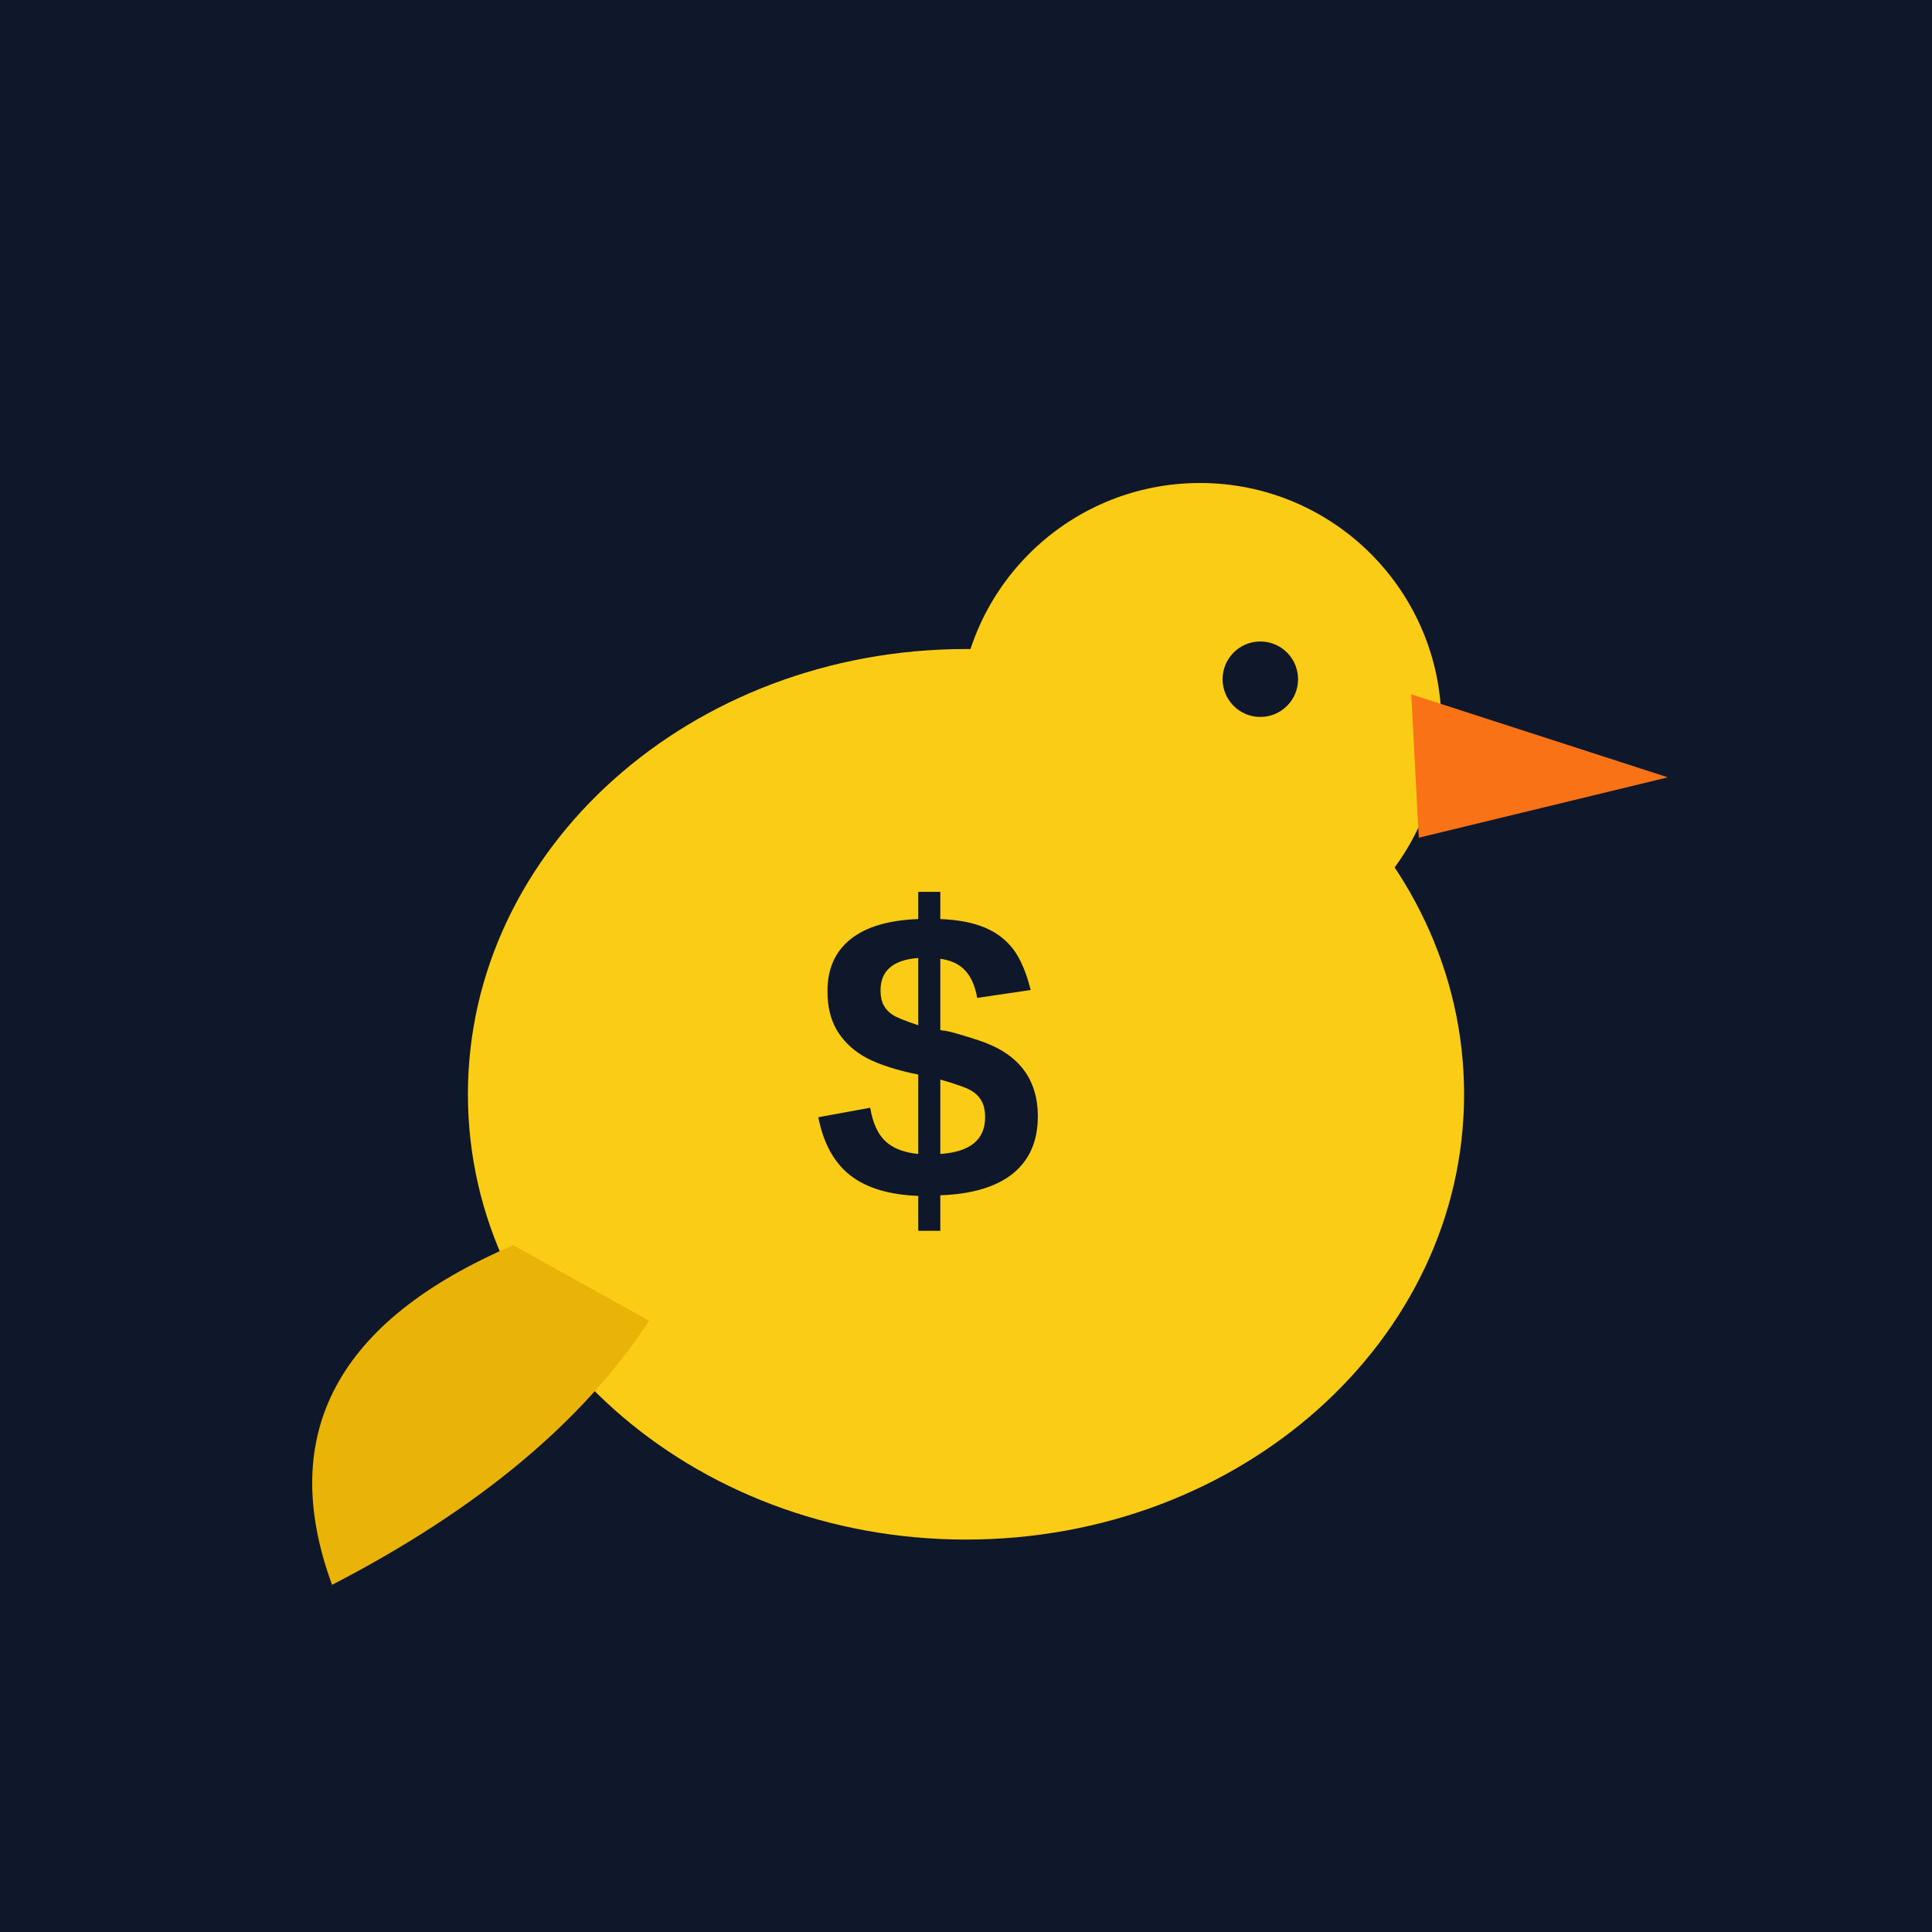
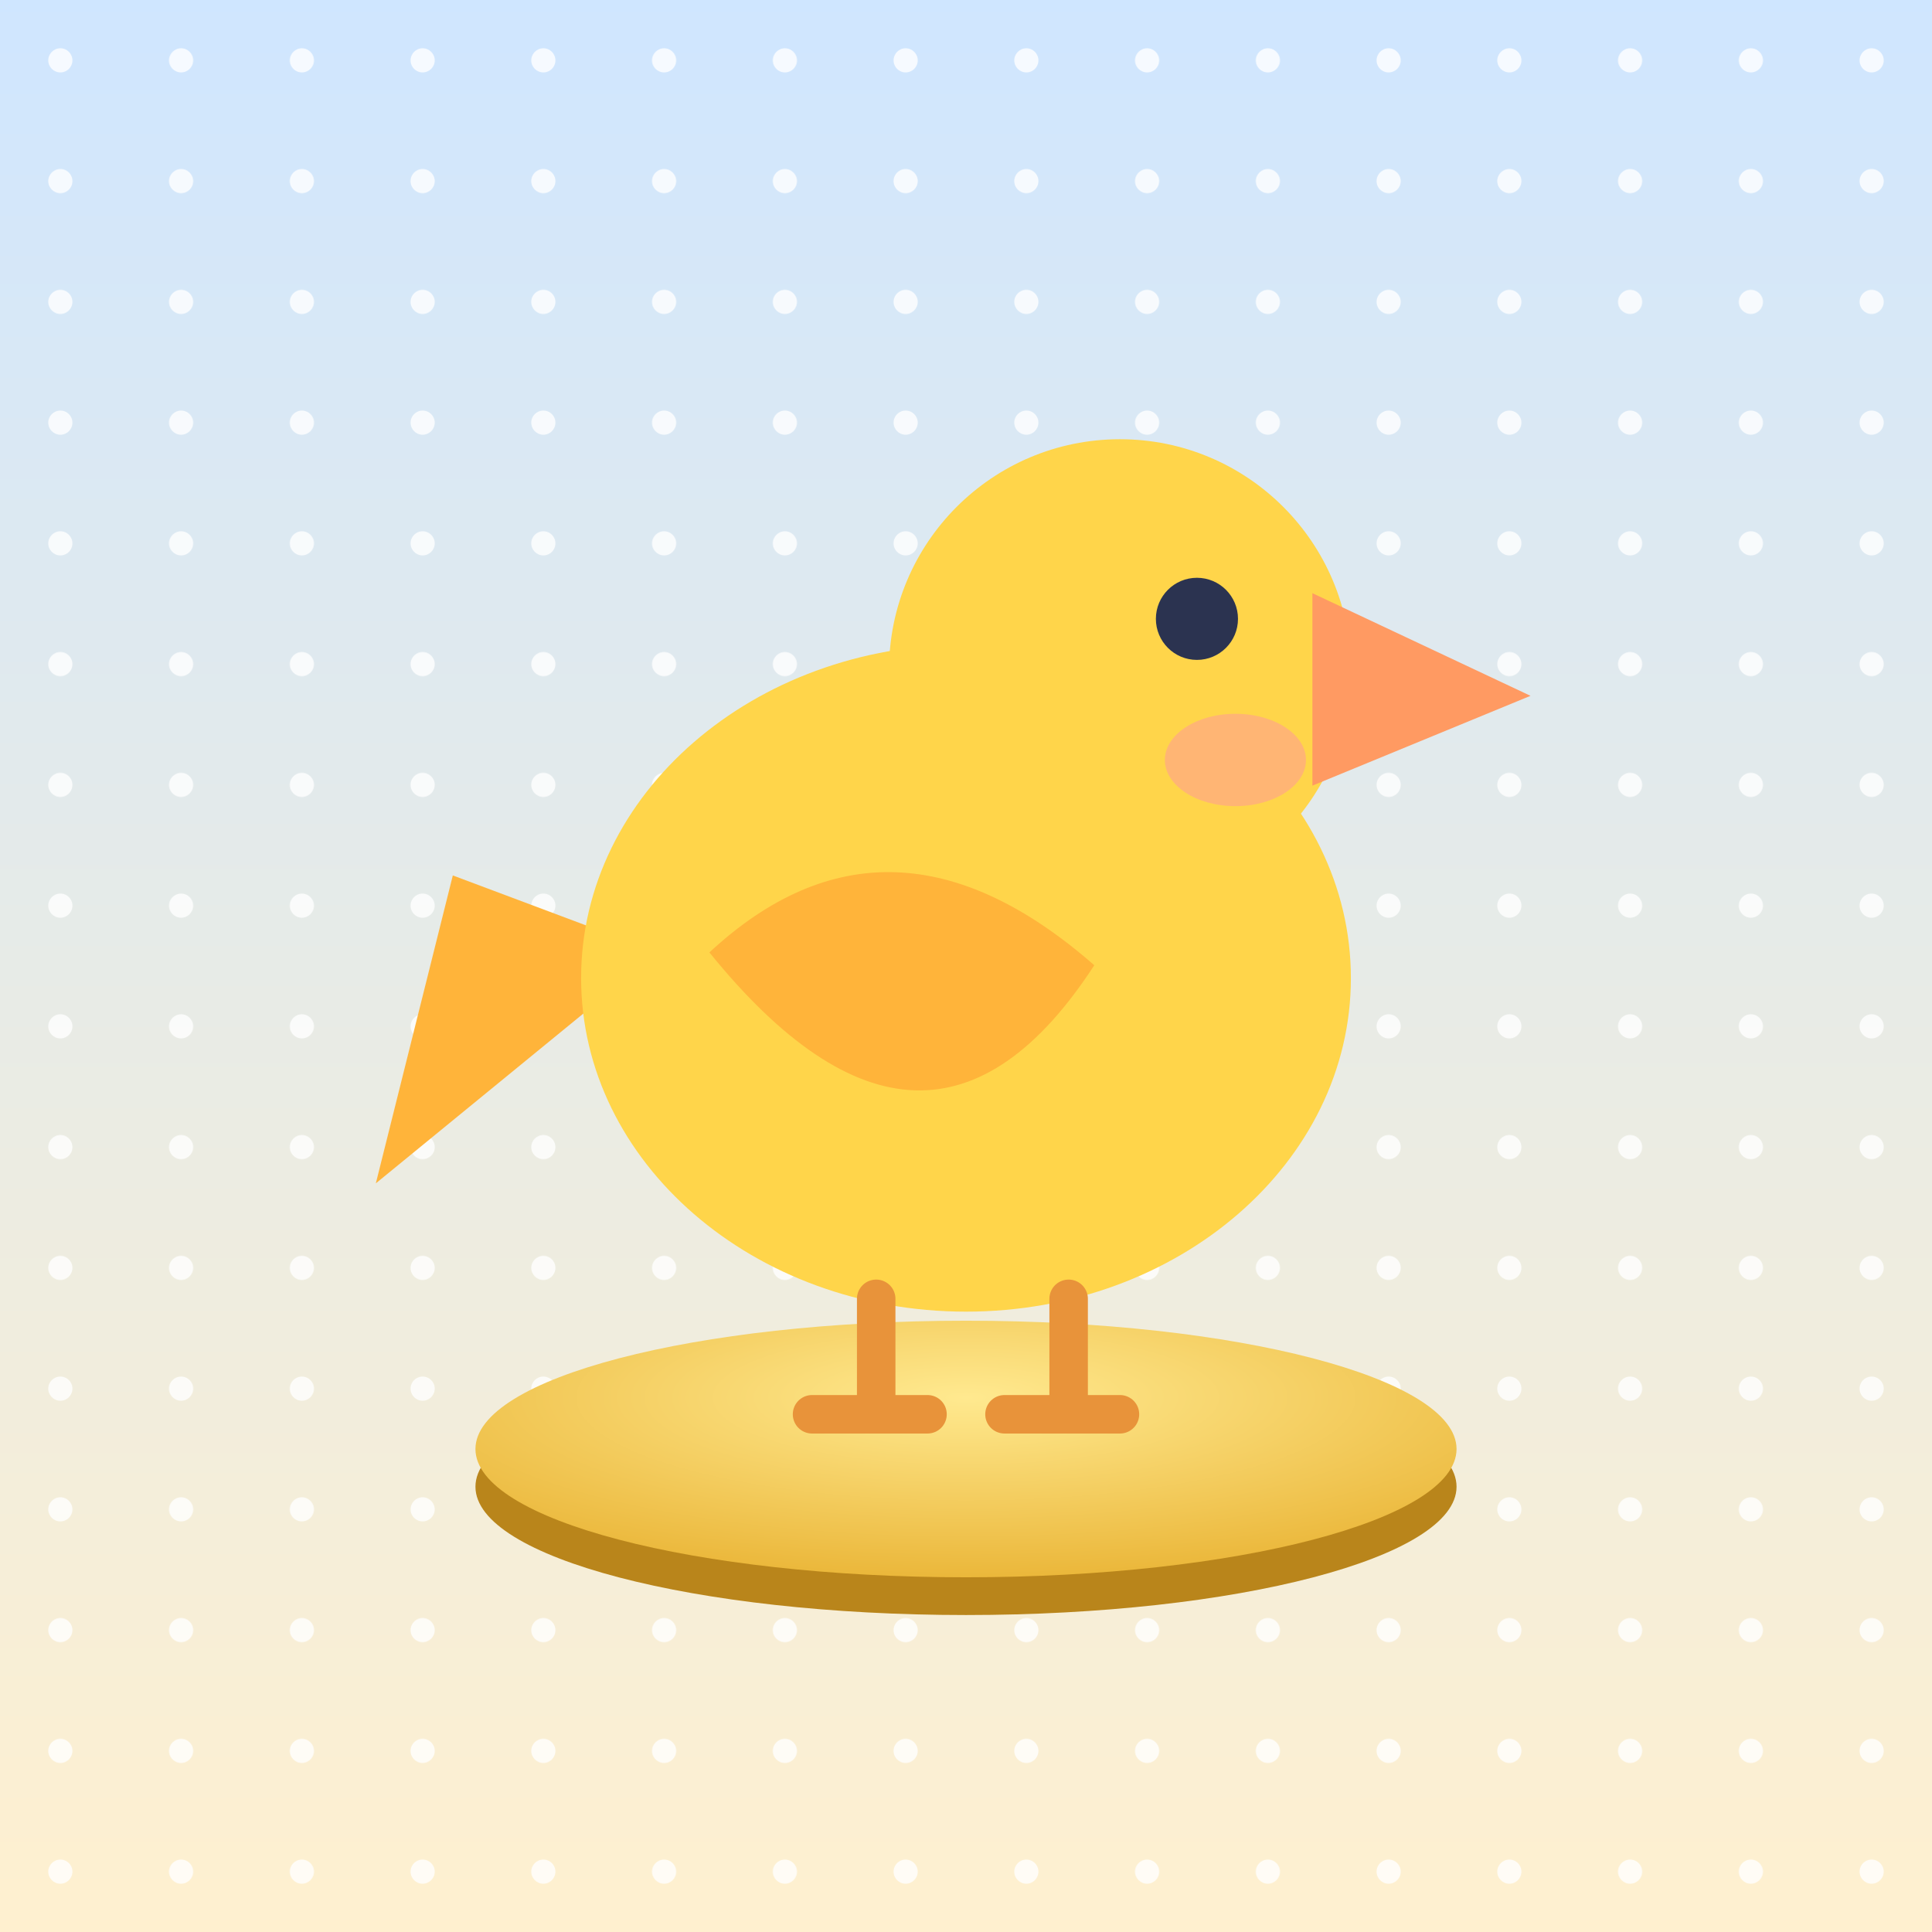
<svg xmlns="http://www.w3.org/2000/svg" viewBox="0 0 512 512">
-   <rect width="512" height="512" fill="#0f172a" />
-   <g transform="translate(256 270)">
-     <ellipse cx="0" cy="20" rx="132" ry="118" fill="#facc15" />
-     <circle cx="62" cy="-78" r="64" fill="#facc15" />
-     <path d="M118 -86 L186 -64 L120 -48 Z" fill="#f97316" />
-     <circle cx="78" cy="-90" r="10" fill="#0f172a" />
-     <path d="M-120 60 Q-190 90 -168 150 Q-110 120 -84 80 Z" fill="#eab308" />
-     <text x="-10" y="48" font-family="Arial,Helvetica,sans-serif" font-size="110" font-weight="700" fill="#0f172a" text-anchor="middle">$</text>
+   <defs>
+     <linearGradient id="sky" x1="0" y1="0" x2="0" y2="1">
+       <stop offset="0" stop-color="#CFE6FF" />
+       <stop offset="1" stop-color="#FFF0CF" />
+     </linearGradient>
+     <radialGradient id="coin" cx=".5" cy=".3" r=".8">
+       <stop offset="0" stop-color="#FFE98F" />
+       <stop offset="1" stop-color="#E8B02E" />
+     </radialGradient>
+     <pattern id="dots" width="32" height="32" patternUnits="userSpaceOnUse">
+       <circle cx="16" cy="16" r="3.2" fill="#fff" opacity=".8" />
+     </pattern>
+   </defs>
+   <rect width="512" height="512" fill="url(#sky)" />
+   <rect width="512" height="512" fill="url(#dots)" />
+   <ellipse cx="256" cy="394" rx="130" ry="34" fill="#B9851B" />
+   <ellipse cx="256" cy="384" rx="130" ry="34" fill="url(#coin)" />
+   <g transform="translate(86 62) scale(3.4)">
+     <path d="M26 56 L4 74 L10 50 Z" fill="#FFB43A" />
+     <ellipse cx="50" cy="58" rx="30" ry="26" fill="#FFD54A" />
+     <circle cx="62" cy="34" r="18" fill="#FFD54A" />
+     <path d="M30 56 Q44 43 60 57 Q47 77 30 56Z" fill="#FFB43A" />
+     <path d="M77 28 L94 36 L77 43 Z" fill="#FF9A62" />
+     <circle cx="68" cy="30" r="3.2" fill="#2B3350" />
+     <ellipse cx="71" cy="41" rx="5.5" ry="3.6" fill="#FFA58A" opacity=".65" />
+     <path d="M43 83V92M58 83V92M38 92H47M53 92H62" stroke="#E8933A" stroke-width="3" stroke-linecap="round" fill="none" />
  </g>
</svg>
